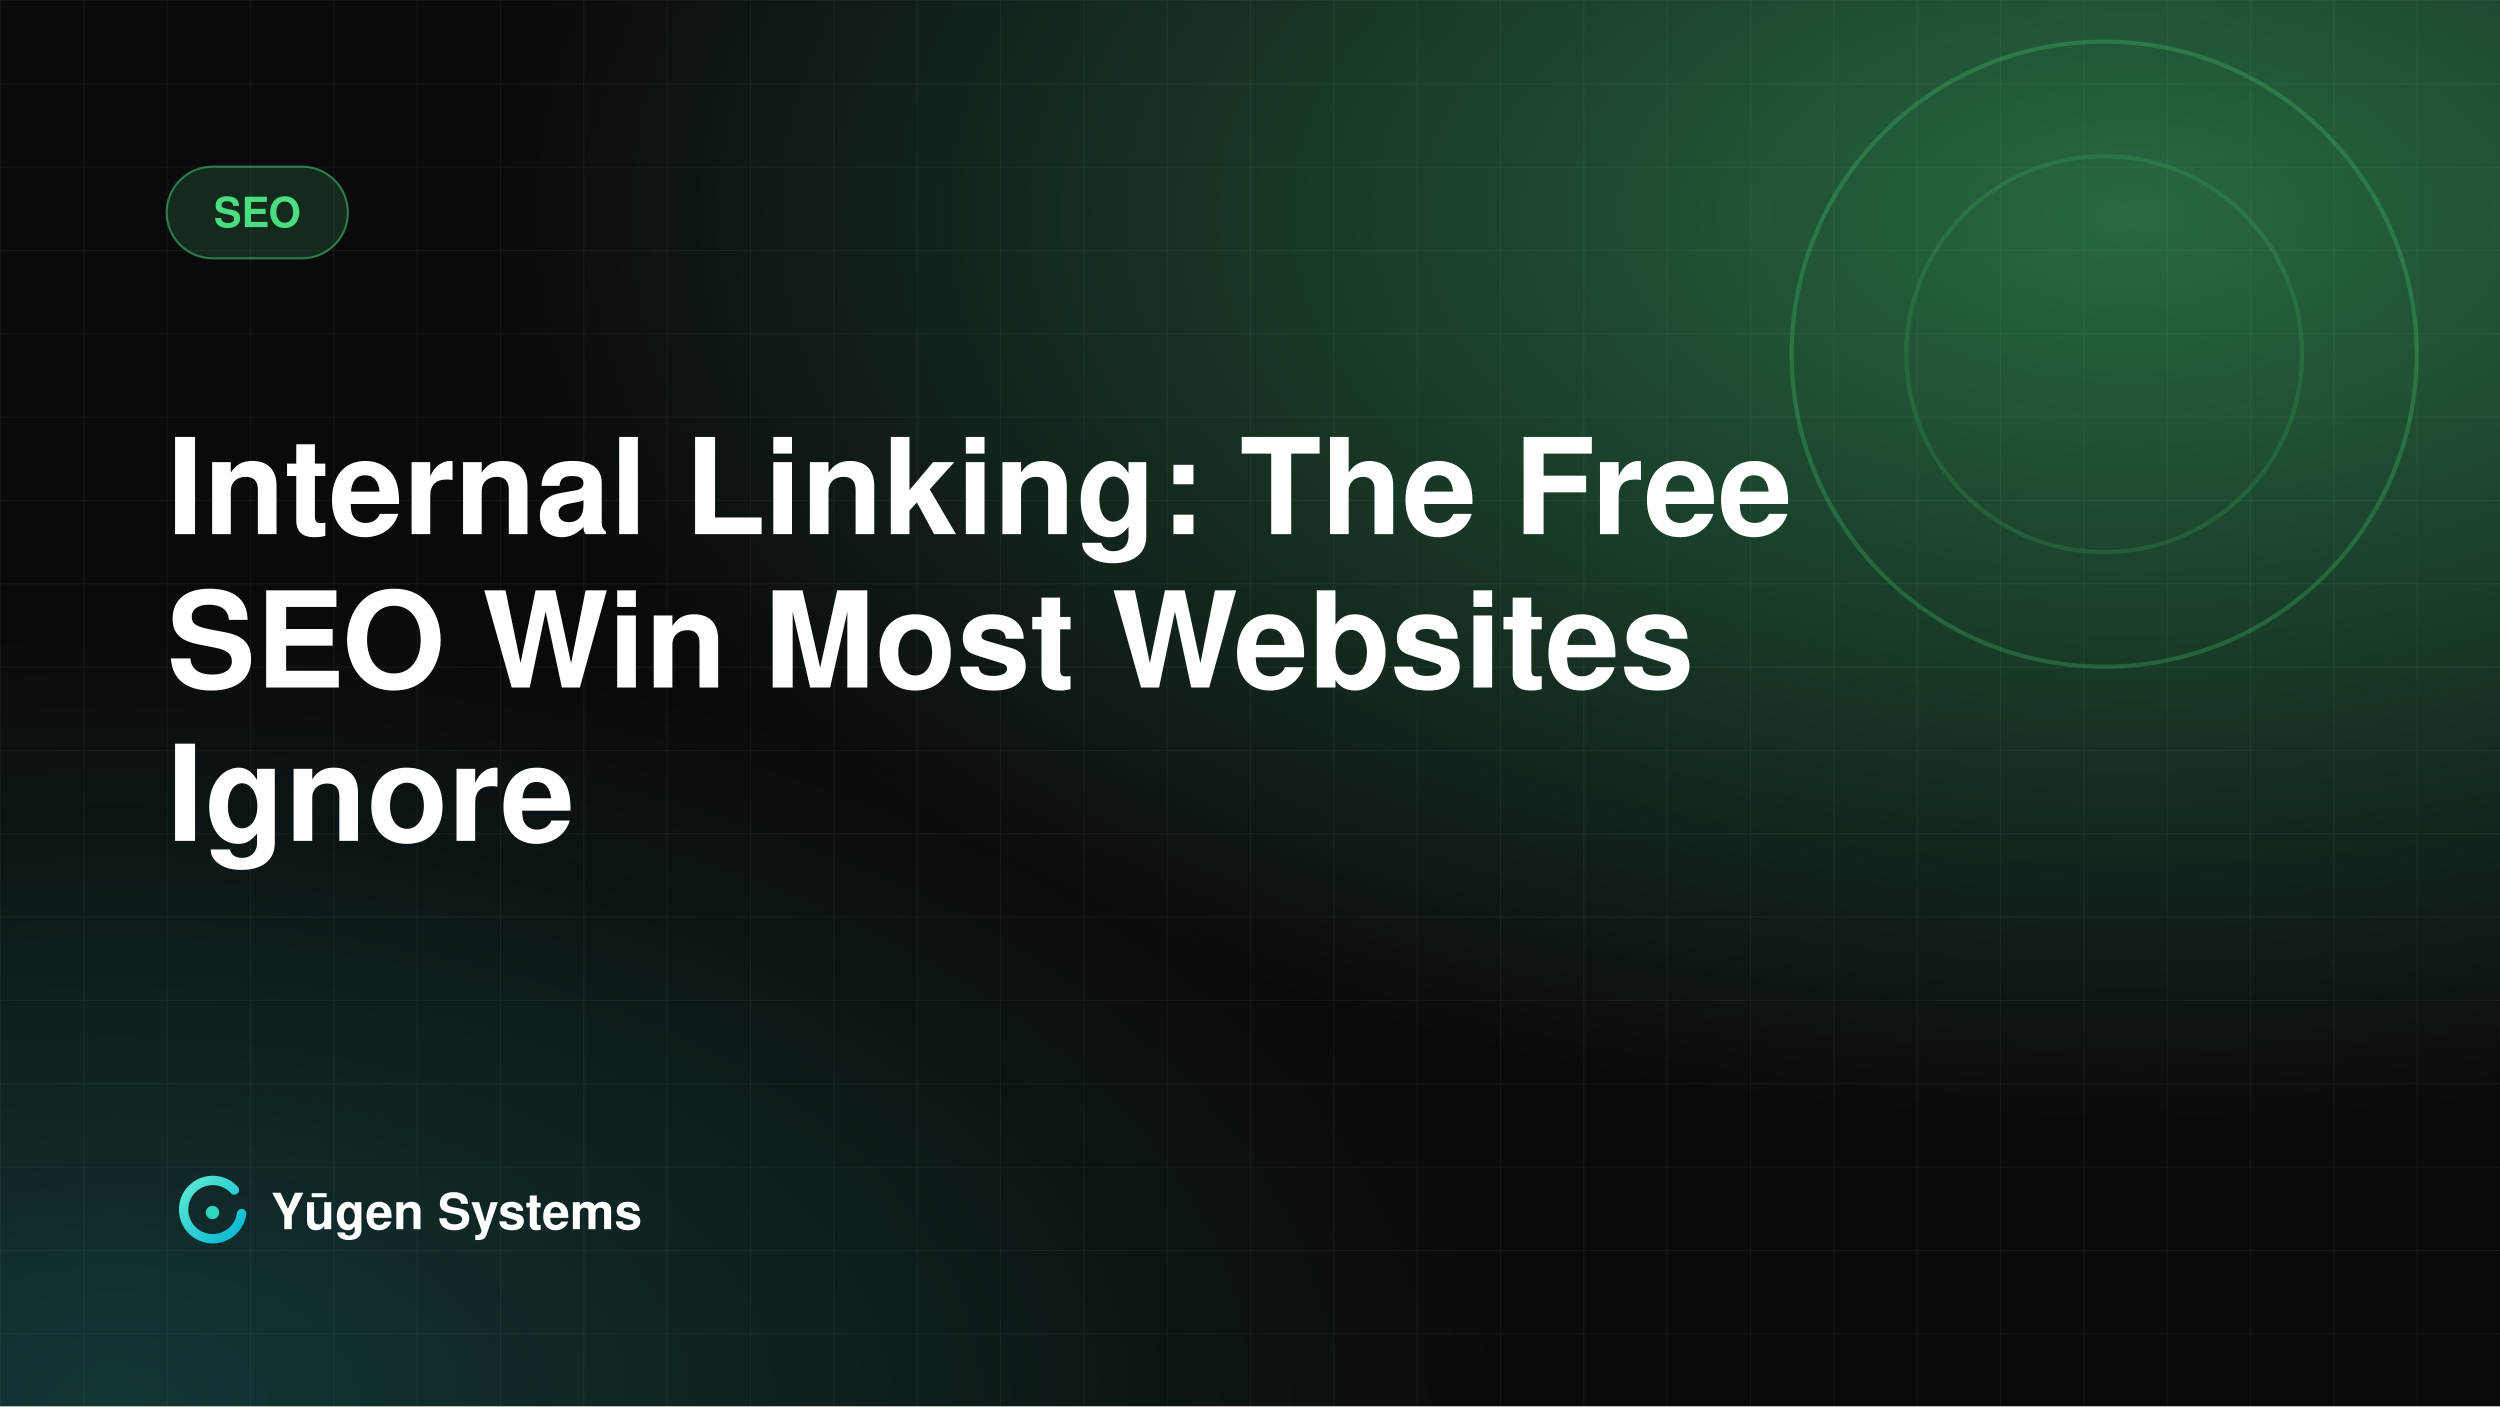
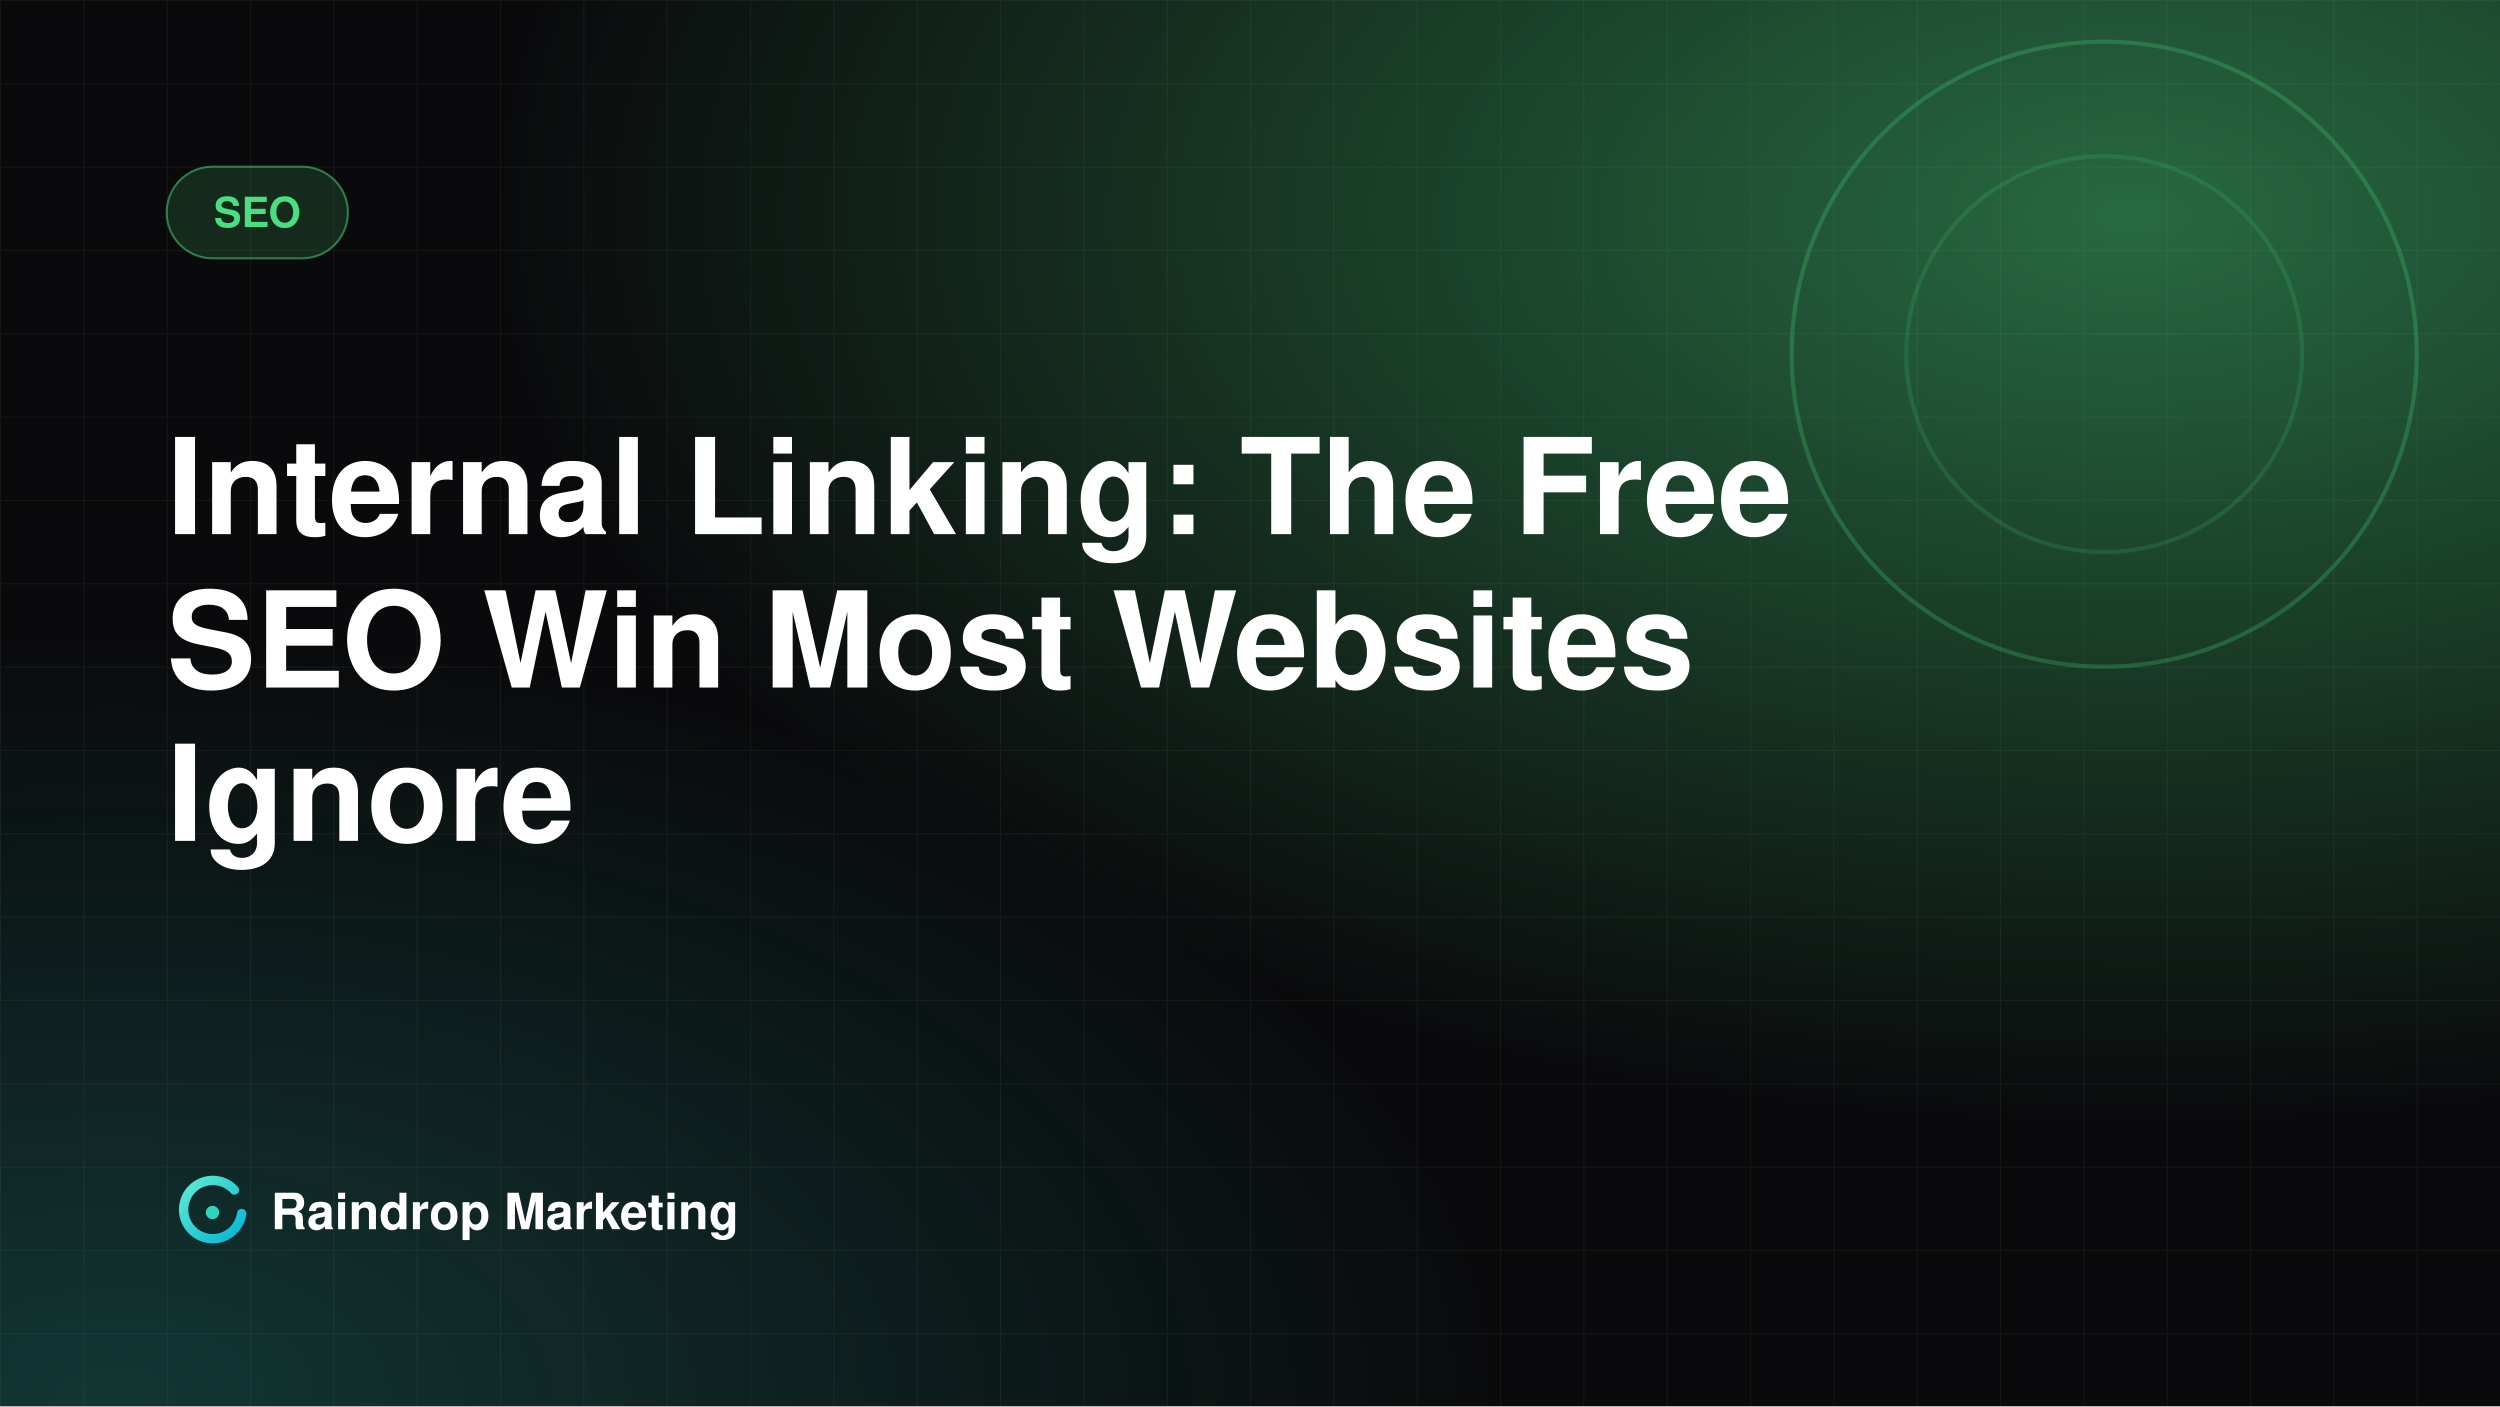
<svg xmlns="http://www.w3.org/2000/svg" viewBox="0 0 1200 675" width="1200" height="675">
  <defs>
    <radialGradient id="g1" cx="85%" cy="15%" r="65%">
      <stop offset="0" stop-color="#4ade80" stop-opacity="0.45" />
      <stop offset="1" stop-color="#4ade80" stop-opacity="0" />
    </radialGradient>
    <radialGradient id="g2" cx="5%" cy="100%" r="55%">
      <stop offset="0" stop-color="#2dd4bf" stop-opacity="0.22" />
      <stop offset="1" stop-color="#2dd4bf" stop-opacity="0" />
    </radialGradient>
    <pattern id="grid" width="40" height="40" patternUnits="userSpaceOnUse">
      <path d="M40 0H0V40" fill="none" stroke="#ffffff" stroke-opacity="0.05" />
    </pattern>
    <linearGradient id="enso" x1="0" y1="0" x2="1" y2="1">
      <stop offset="0" stop-color="#5eead4" />
      <stop offset="1" stop-color="#06b6d4" />
    </linearGradient>
  </defs>
  <rect width="1200" height="675" fill="#0a0a0c" />
  <rect width="1200" height="675" fill="url(#grid)" />
  <rect width="1200" height="675" fill="url(#g1)" />
  <rect width="1200" height="675" fill="url(#g2)" />
  <circle cx="1010" cy="170" r="150" fill="none" stroke="#4ade80" stroke-opacity="0.25" stroke-width="2" />
  <circle cx="1010" cy="170" r="95" fill="none" stroke="#4ade80" stroke-opacity="0.15" stroke-width="2" />
  <rect x="80" y="80" rx="22" ry="22" width="87" height="44" fill="#4ade80" fill-opacity="0.15" stroke="#4ade80" stroke-opacity="0.5" />
  <text x="123.5" y="109" text-anchor="middle" font-family="Segoe UI, Helvetica, Arial, sans-serif" font-size="20" font-weight="700" fill="#4ade80">SEO</text>
  <text x="80" y="256.4" font-family="Segoe UI, Helvetica, Arial, sans-serif" font-size="64" font-weight="800" fill="#ffffff">Internal Linking: The Free</text>
  <text x="80" y="330" font-family="Segoe UI, Helvetica, Arial, sans-serif" font-size="64" font-weight="800" fill="#ffffff">SEO Win Most Websites</text>
  <text x="80" y="403.6" font-family="Segoe UI, Helvetica, Arial, sans-serif" font-size="64" font-weight="800" fill="#ffffff">Ignore</text>
  <g transform="translate(80 560)">
    <path d="M32.5 11.2A14 14 0 1 0 36 22.5" fill="none" stroke="url(#enso)" stroke-width="4.5" stroke-linecap="round" />
    <circle cx="22" cy="22" r="3.2" fill="#2dd4bf" />
-     <text x="50" y="30" font-family="Segoe UI, Helvetica, Arial, sans-serif" font-size="24" font-weight="700" fill="#ffffff">Yūgen Systems</text>
+     <text x="50" y="30" font-family="Segoe UI, Helvetica, Arial, sans-serif" font-size="24" font-weight="700" fill="#ffffff">Raindrop Marketing</text>
  </g>
</svg>
